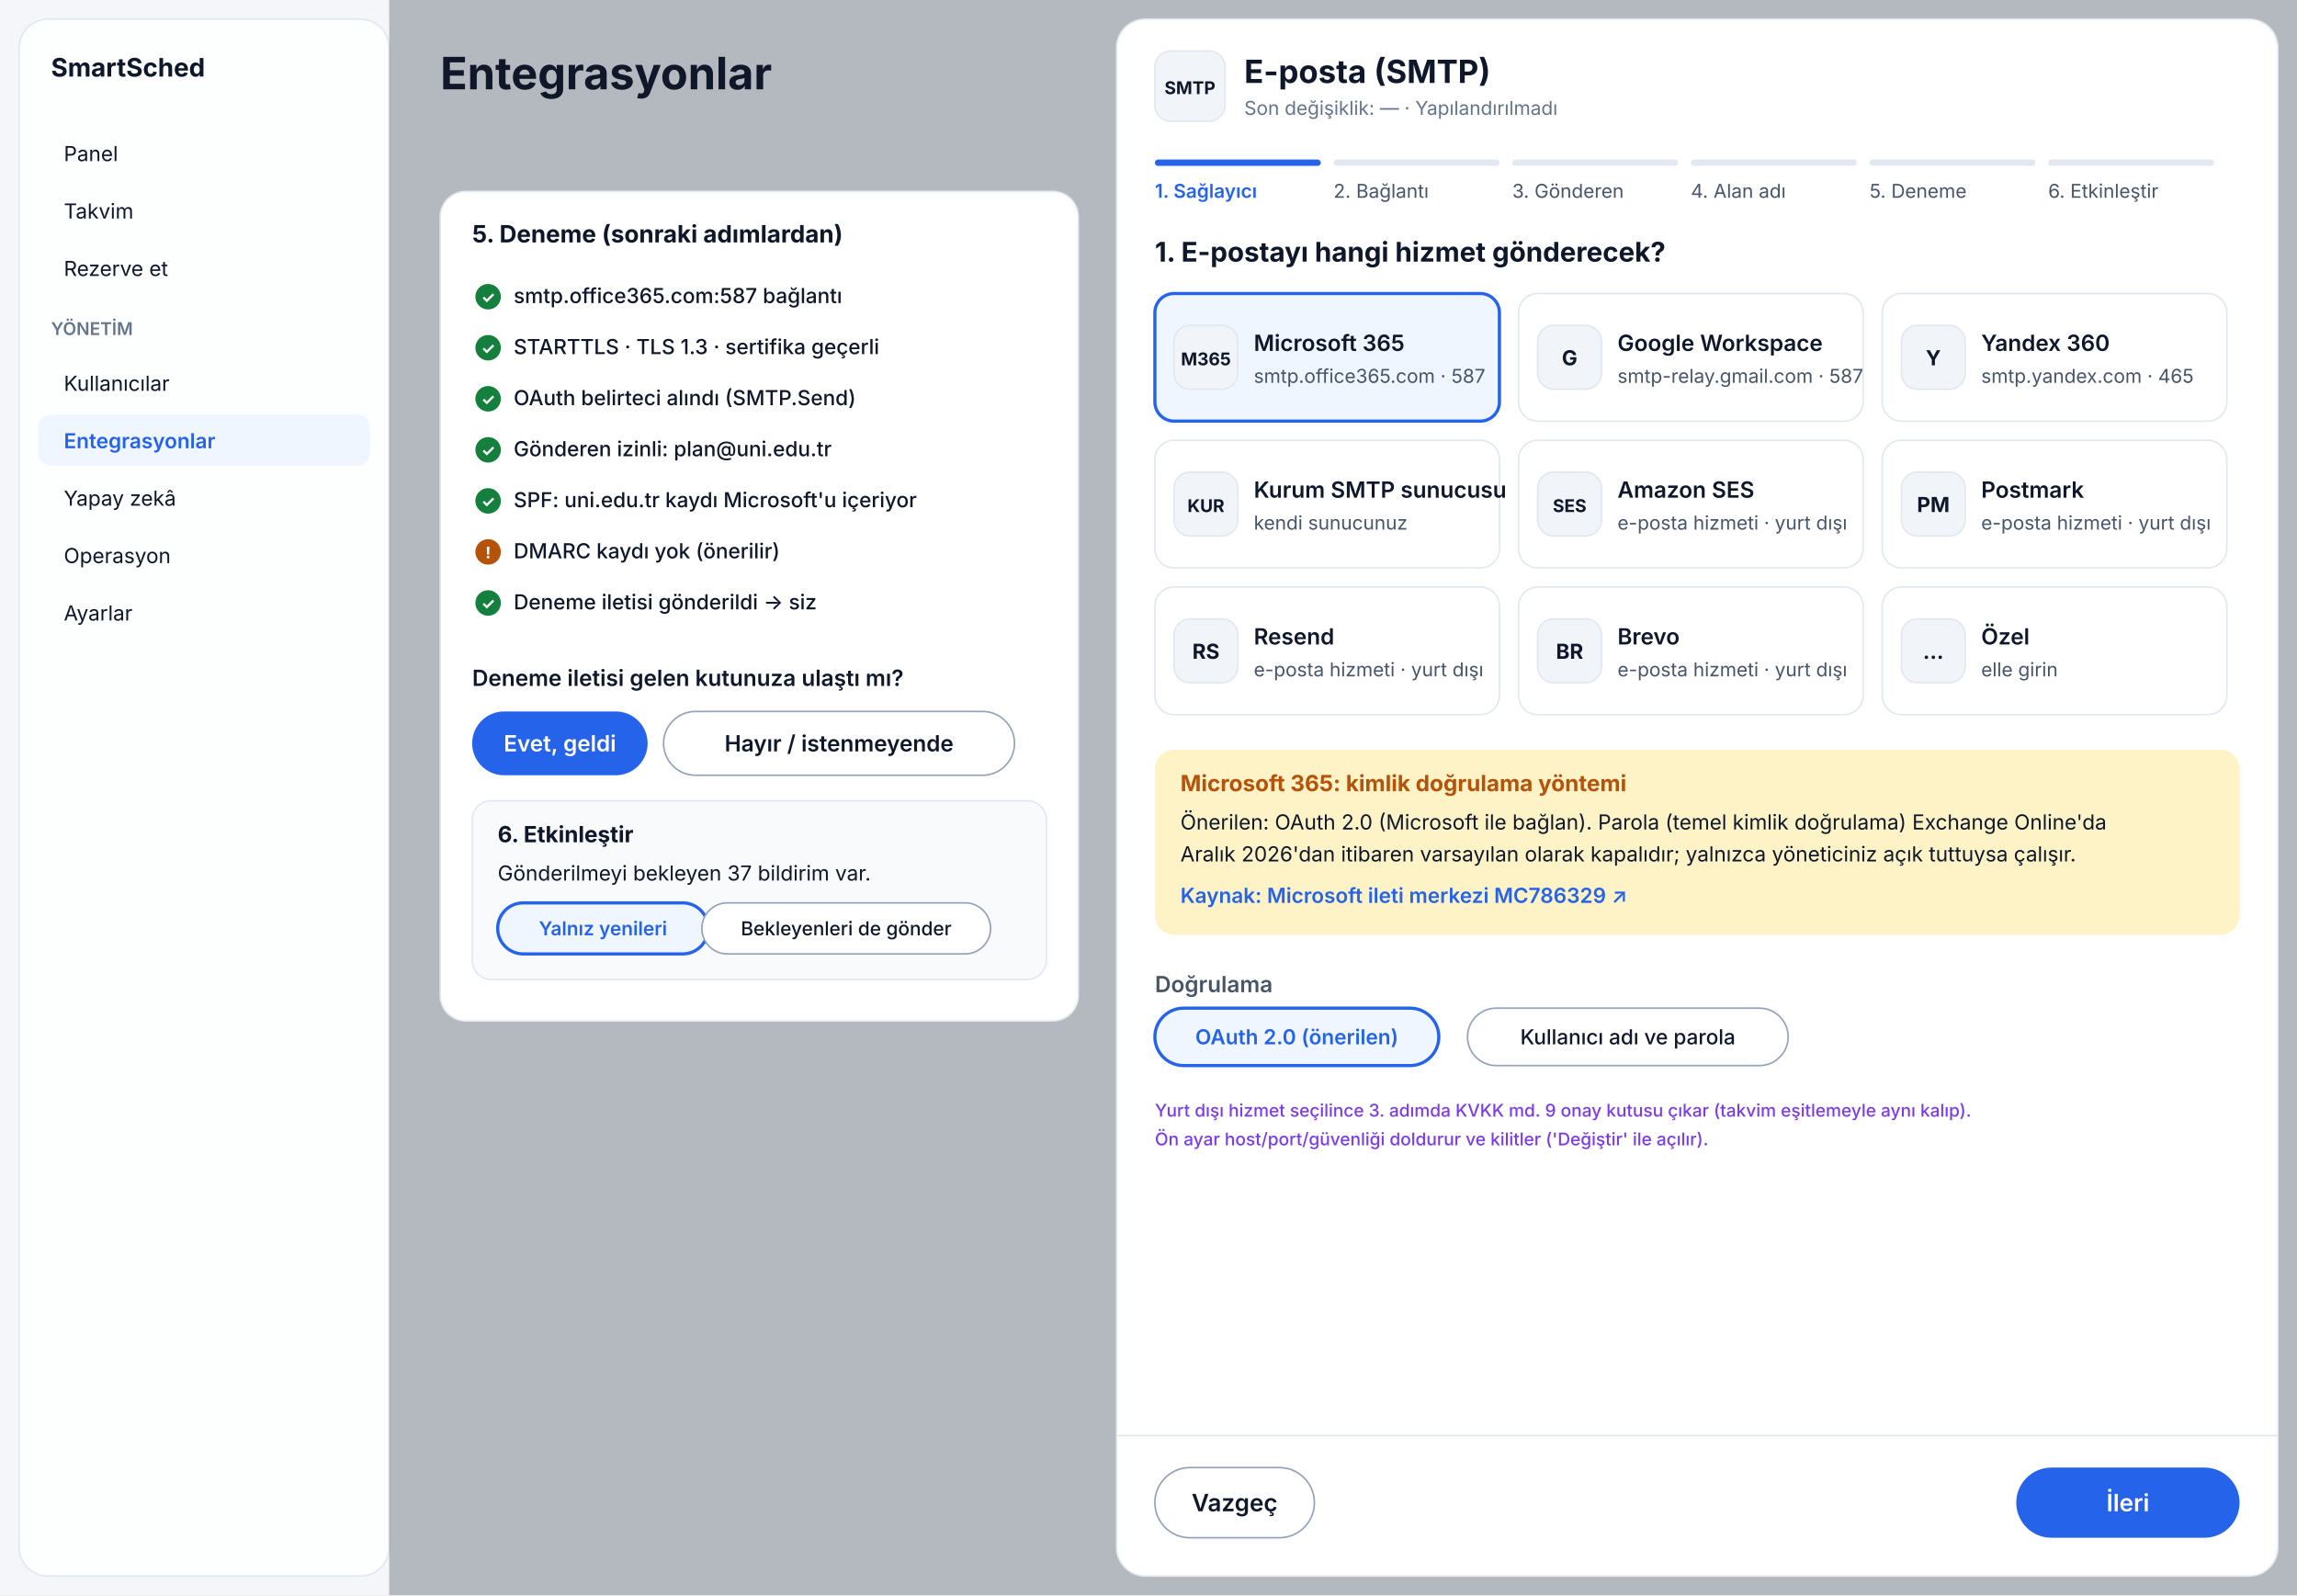
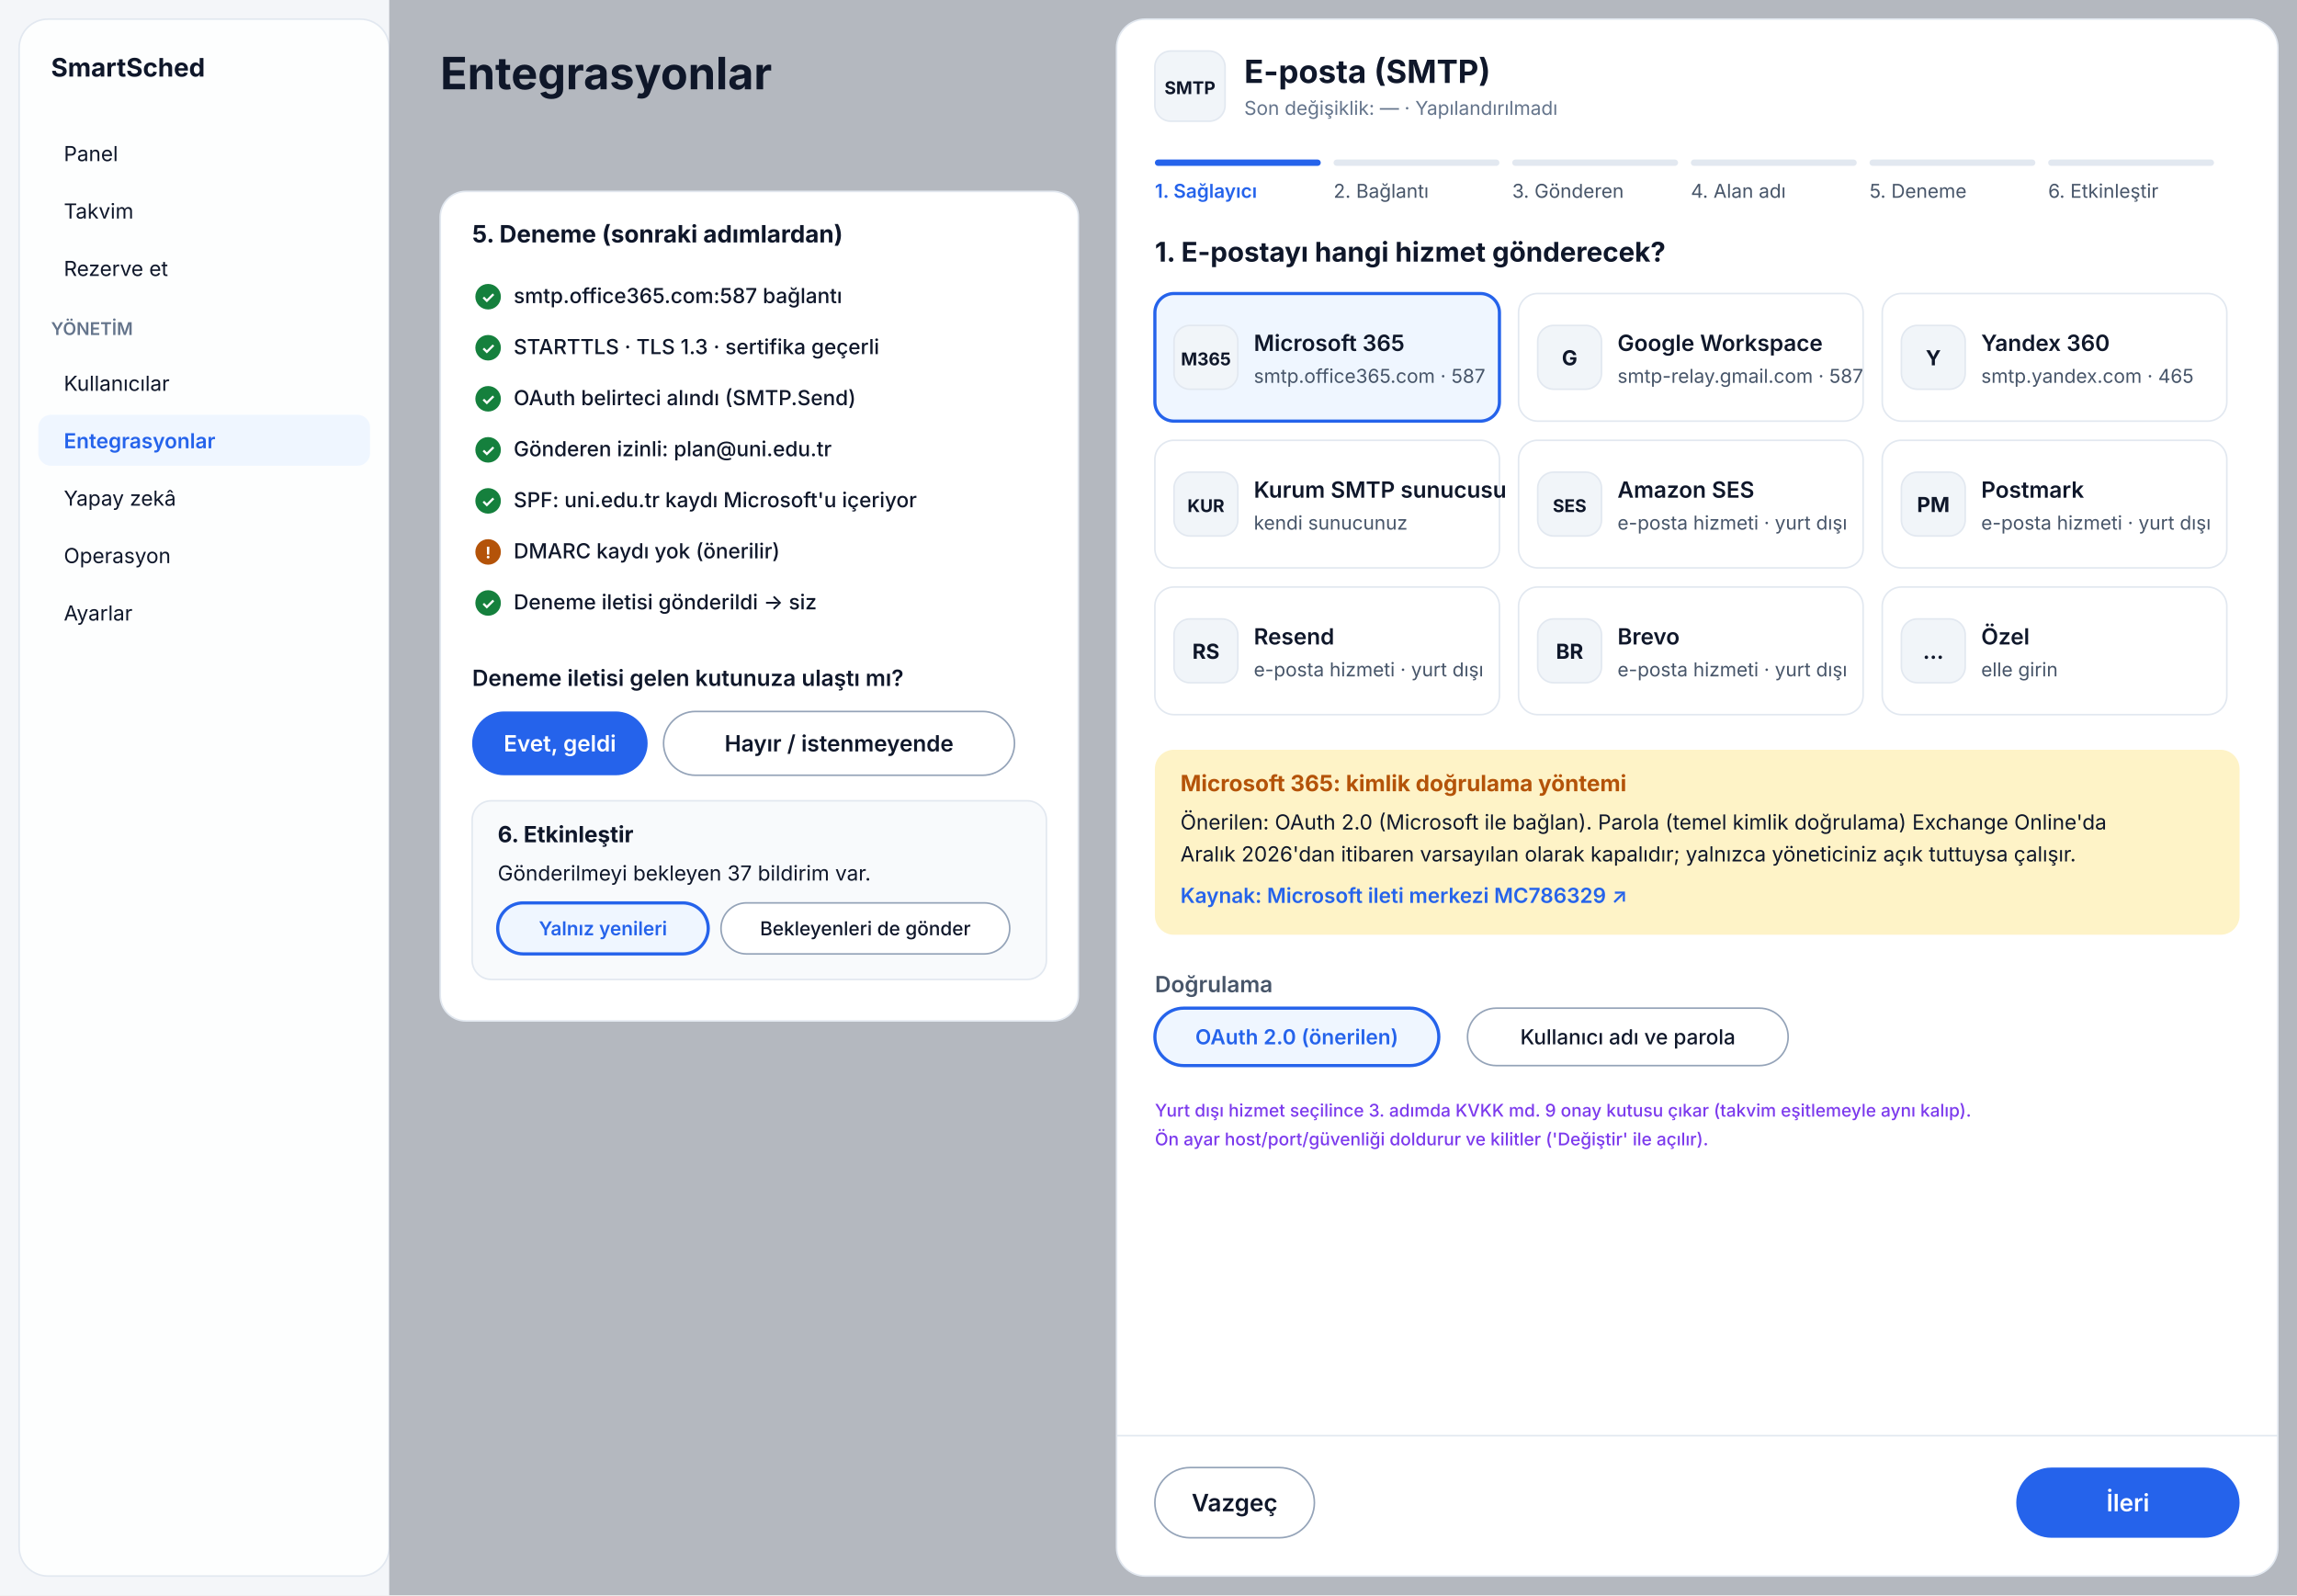
<svg xmlns="http://www.w3.org/2000/svg" width="1440" height="1000" viewBox="0 0 1440 1000" font-family="-apple-system,BlinkMacSystemFont,Inter,Segoe UI,sans-serif" role="img" aria-label="SMTP ön ayar sihirbazı, 1440">
  <rect width="1440" height="1000" fill="#F4F6F9" />
  <rect x="12" y="12" width="232" height="976" rx="18" fill="#FFFFFF" fill-opacity="0.86" />
  <rect x="12" y="12" width="232" height="976" rx="18" fill="none" fill-opacity="1" stroke="#E2E8F0" stroke-width="1" />
  <text x="32" y="48" font-size="16" font-weight="700" fill="#0F172A" text-anchor="start">SmartSched</text>
  <text x="40" y="101" font-size="13" font-weight="400" fill="#0F172A" text-anchor="start">Panel</text>
  <text x="40" y="137" font-size="13" font-weight="400" fill="#0F172A" text-anchor="start">Takvim</text>
  <text x="40" y="173" font-size="13" font-weight="400" fill="#0F172A" text-anchor="start">Rezerve et</text>
  <text x="32" y="210" font-size="11" font-weight="600" fill="#64748B" text-anchor="start">YÖNETİM</text>
  <text x="40" y="245" font-size="13" font-weight="400" fill="#0F172A" text-anchor="start">Kullanıcılar</text>
  <rect x="24" y="260" width="208" height="32" rx="8" fill="#EFF6FF" fill-opacity="1" />
  <text x="40" y="281" font-size="13" font-weight="600" fill="#2563EB" text-anchor="start">Entegrasyonlar</text>
  <text x="40" y="317" font-size="13" font-weight="400" fill="#0F172A" text-anchor="start">Yapay zekâ</text>
  <text x="40" y="353" font-size="13" font-weight="400" fill="#0F172A" text-anchor="start">Operasyon</text>
  <text x="40" y="389" font-size="13" font-weight="400" fill="#0F172A" text-anchor="start">Ayarlar</text>
  <text x="276" y="56" font-size="28" font-weight="700" fill="#0F172A" text-anchor="start">Entegrasyonlar</text>
  <rect x="244" y="0" width="1196" height="1000" rx="0" fill="#0F172A" fill-opacity="0.28" />
  <rect x="700" y="12" width="728" height="976" rx="18" fill="#FFFFFF" fill-opacity="1" stroke="#E2E8F0" stroke-width="1" />
  <rect x="724" y="32" width="44" height="44" rx="10" fill="#F1F5F9" fill-opacity="1" stroke="#E2E8F0" stroke-width="1" />
  <text x="746.0" y="59.0" font-size="11" font-weight="700" fill="#0F172A" text-anchor="middle">SMTP</text>
  <text x="780" y="52" font-size="20" font-weight="700" fill="#0F172A" text-anchor="start">E-posta (SMTP)</text>
  <text x="780" y="72" font-size="12" font-weight="400" fill="#64748B" text-anchor="start">Son değişiklik: —  · Yapılandırılmadı</text>
  <rect x="724" y="100" width="104" height="4" rx="2" fill="#2563EB" fill-opacity="1" />
  <text x="724" y="124" font-size="12" font-weight="600" fill="#2563EB" text-anchor="start">1. Sağlayıcı</text>
  <rect x="836" y="100" width="104" height="4" rx="2" fill="#E2E8F0" fill-opacity="1" />
  <text x="836" y="124" font-size="12" font-weight="400" fill="#475569" text-anchor="start">2. Bağlantı</text>
  <rect x="948" y="100" width="104" height="4" rx="2" fill="#E2E8F0" fill-opacity="1" />
  <text x="948" y="124" font-size="12" font-weight="400" fill="#475569" text-anchor="start">3. Gönderen</text>
  <rect x="1060" y="100" width="104" height="4" rx="2" fill="#E2E8F0" fill-opacity="1" />
  <text x="1060" y="124" font-size="12" font-weight="400" fill="#475569" text-anchor="start">4. Alan adı</text>
  <rect x="1172" y="100" width="104" height="4" rx="2" fill="#E2E8F0" fill-opacity="1" />
  <text x="1172" y="124" font-size="12" font-weight="400" fill="#475569" text-anchor="start">5. Deneme</text>
  <rect x="1284" y="100" width="104" height="4" rx="2" fill="#E2E8F0" fill-opacity="1" />
  <text x="1284" y="124" font-size="12" font-weight="400" fill="#475569" text-anchor="start">6. Etkinleştir</text>
  <text x="724" y="164" font-size="17" font-weight="700" fill="#0F172A" text-anchor="start">1. E-postayı hangi hizmet gönderecek?</text>
  <rect x="724" y="184" width="216" height="80" rx="12" fill="#EFF6FF" fill-opacity="1" stroke="#2563EB" stroke-width="2" />
  <rect x="736" y="204" width="40" height="40" rx="10" fill="#F1F5F9" fill-opacity="1" stroke="#E2E8F0" stroke-width="1" />
  <text x="756.0" y="229.0" font-size="11" font-weight="700" fill="#0F172A" text-anchor="middle">M365</text>
  <text x="786" y="220" font-size="14" font-weight="600" fill="#0F172A" text-anchor="start">Microsoft 365</text>
  <text x="786" y="240" font-size="12" font-weight="400" fill="#475569" text-anchor="start">smtp.office365.com · 587</text>
  <rect x="952" y="184" width="216" height="80" rx="12" fill="#FFFFFF" fill-opacity="1" stroke="#E2E8F0" stroke-width="1" />
  <rect x="964" y="204" width="40" height="40" rx="10" fill="#F1F5F9" fill-opacity="1" stroke="#E2E8F0" stroke-width="1" />
  <text x="984.0" y="229.0" font-size="13" font-weight="700" fill="#0F172A" text-anchor="middle">G</text>
  <text x="1014" y="220" font-size="14" font-weight="600" fill="#0F172A" text-anchor="start">Google Workspace</text>
  <text x="1014" y="240" font-size="12" font-weight="400" fill="#475569" text-anchor="start">smtp-relay.gmail.com · 587</text>
  <rect x="1180" y="184" width="216" height="80" rx="12" fill="#FFFFFF" fill-opacity="1" stroke="#E2E8F0" stroke-width="1" />
  <rect x="1192" y="204" width="40" height="40" rx="10" fill="#F1F5F9" fill-opacity="1" stroke="#E2E8F0" stroke-width="1" />
  <text x="1212.0" y="229.0" font-size="13" font-weight="700" fill="#0F172A" text-anchor="middle">Y</text>
  <text x="1242" y="220" font-size="14" font-weight="600" fill="#0F172A" text-anchor="start">Yandex 360</text>
  <text x="1242" y="240" font-size="12" font-weight="400" fill="#475569" text-anchor="start">smtp.yandex.com · 465</text>
  <rect x="724" y="276" width="216" height="80" rx="12" fill="#FFFFFF" fill-opacity="1" stroke="#E2E8F0" stroke-width="1" />
  <rect x="736" y="296" width="40" height="40" rx="10" fill="#F1F5F9" fill-opacity="1" stroke="#E2E8F0" stroke-width="1" />
  <text x="756.0" y="321.0" font-size="11" font-weight="700" fill="#0F172A" text-anchor="middle">KUR</text>
  <text x="786" y="312" font-size="14" font-weight="600" fill="#0F172A" text-anchor="start">Kurum SMTP sunucusu</text>
  <text x="786" y="332" font-size="12" font-weight="400" fill="#475569" text-anchor="start">kendi sunucunuz</text>
  <rect x="952" y="276" width="216" height="80" rx="12" fill="#FFFFFF" fill-opacity="1" stroke="#E2E8F0" stroke-width="1" />
  <rect x="964" y="296" width="40" height="40" rx="10" fill="#F1F5F9" fill-opacity="1" stroke="#E2E8F0" stroke-width="1" />
  <text x="984.0" y="321.0" font-size="11" font-weight="700" fill="#0F172A" text-anchor="middle">SES</text>
  <text x="1014" y="312" font-size="14" font-weight="600" fill="#0F172A" text-anchor="start">Amazon SES</text>
  <text x="1014" y="332" font-size="12" font-weight="400" fill="#475569" text-anchor="start">e-posta hizmeti · yurt dışı</text>
  <rect x="1180" y="276" width="216" height="80" rx="12" fill="#FFFFFF" fill-opacity="1" stroke="#E2E8F0" stroke-width="1" />
  <rect x="1192" y="296" width="40" height="40" rx="10" fill="#F1F5F9" fill-opacity="1" stroke="#E2E8F0" stroke-width="1" />
  <text x="1212.0" y="321.0" font-size="13" font-weight="700" fill="#0F172A" text-anchor="middle">PM</text>
  <text x="1242" y="312" font-size="14" font-weight="600" fill="#0F172A" text-anchor="start">Postmark</text>
  <text x="1242" y="332" font-size="12" font-weight="400" fill="#475569" text-anchor="start">e-posta hizmeti · yurt dışı</text>
  <rect x="724" y="368" width="216" height="80" rx="12" fill="#FFFFFF" fill-opacity="1" stroke="#E2E8F0" stroke-width="1" />
  <rect x="736" y="388" width="40" height="40" rx="10" fill="#F1F5F9" fill-opacity="1" stroke="#E2E8F0" stroke-width="1" />
  <text x="756.0" y="413.0" font-size="13" font-weight="700" fill="#0F172A" text-anchor="middle">RS</text>
  <text x="786" y="404" font-size="14" font-weight="600" fill="#0F172A" text-anchor="start">Resend</text>
  <text x="786" y="424" font-size="12" font-weight="400" fill="#475569" text-anchor="start">e-posta hizmeti · yurt dışı</text>
  <rect x="952" y="368" width="216" height="80" rx="12" fill="#FFFFFF" fill-opacity="1" stroke="#E2E8F0" stroke-width="1" />
  <rect x="964" y="388" width="40" height="40" rx="10" fill="#F1F5F9" fill-opacity="1" stroke="#E2E8F0" stroke-width="1" />
  <text x="984.0" y="413.0" font-size="13" font-weight="700" fill="#0F172A" text-anchor="middle">BR</text>
  <text x="1014" y="404" font-size="14" font-weight="600" fill="#0F172A" text-anchor="start">Brevo</text>
  <text x="1014" y="424" font-size="12" font-weight="400" fill="#475569" text-anchor="start">e-posta hizmeti · yurt dışı</text>
  <rect x="1180" y="368" width="216" height="80" rx="12" fill="#FFFFFF" fill-opacity="1" stroke="#E2E8F0" stroke-width="1" />
  <rect x="1192" y="388" width="40" height="40" rx="10" fill="#F1F5F9" fill-opacity="1" stroke="#E2E8F0" stroke-width="1" />
  <text x="1212.0" y="413.0" font-size="13" font-weight="700" fill="#0F172A" text-anchor="middle">…</text>
  <text x="1242" y="404" font-size="14" font-weight="600" fill="#0F172A" text-anchor="start">Özel</text>
  <text x="1242" y="424" font-size="12" font-weight="400" fill="#475569" text-anchor="start">elle girin</text>
  <rect x="724" y="470" width="680" height="116" rx="12" fill="#FEF3C7" fill-opacity="1" />
  <text x="740" y="496" font-size="14" font-weight="700" fill="#B45309" text-anchor="start">Microsoft 365: kimlik doğrulama yöntemi</text>
  <text x="740" y="520" font-size="13" font-weight="400" fill="#0F172A" text-anchor="start">Önerilen: OAuth 2.0 (Microsoft ile bağlan). Parola (temel kimlik doğrulama) Exchange Online'da</text>
  <text x="740" y="540" font-size="13" font-weight="400" fill="#0F172A" text-anchor="start">Aralık 2026'dan itibaren varsayılan olarak kapalıdır; yalnızca yöneticiniz açık tuttuysa çalışır.</text>
  <text x="740" y="566" font-size="13" font-weight="600" fill="#2563EB" text-anchor="start">Kaynak: Microsoft ileti merkezi MC786329 ↗</text>
  <text x="724" y="622" font-size="14" font-weight="600" fill="#475569" text-anchor="start">Doğrulama</text>
  <rect x="724" y="632" width="178" height="36" rx="18.0" fill="#EFF6FF" fill-opacity="1" stroke="#2563EB" stroke-width="2" />
  <text x="813.0" y="654.68" font-size="13" font-weight="600" fill="#2563EB" text-anchor="middle">OAuth 2.0 (önerilen)</text>
  <rect x="920" y="632" width="201" height="36" rx="18.0" fill="#FFFFFF" fill-opacity="1" stroke="#94A3B8" stroke-width="1" />
  <text x="1020.5" y="654.68" font-size="13" font-weight="500" fill="#0F172A" text-anchor="middle">Kullanıcı adı ve parola</text>
  <text x="724" y="700" font-size="11" font-weight="500" fill="#7C3AED" text-anchor="start">Yurt dışı hizmet seçilince 3. adımda KVKK md. 9 onay kutusu çıkar (takvim eşitlemeyle aynı kalıp).</text>
  <text x="724" y="718" font-size="11" font-weight="500" fill="#7C3AED" text-anchor="start">Ön ayar host/port/güvenliği doldurur ve kilitler ('Değiştir' ile açılır).</text>
  <line x1="700" y1="900" x2="1428" y2="900" stroke="#E2E8F0" stroke-width="1" />
  <rect x="724" y="920" width="100" height="44" rx="22.0" fill="#FFFFFF" fill-opacity="1" stroke="#94A3B8" stroke-width="1" />
  <text x="774.0" y="947.4" font-size="15" font-weight="600" fill="#0F172A" text-anchor="middle">Vazgeç</text>
  <rect x="1264" y="920" width="140" height="44" rx="22.0" fill="#2563EB" fill-opacity="1" />
  <text x="1334.0" y="947.4" font-size="15" font-weight="600" fill="#FFFFFF" text-anchor="middle">İleri</text>
  <rect x="276" y="120" width="400" height="520" rx="16" fill="#FFFFFF" fill-opacity="1" stroke="#E2E8F0" stroke-width="1" />
  <text x="296" y="152" font-size="15" font-weight="700" fill="#0F172A" text-anchor="start">5. Deneme (sonraki adımlardan)</text>
  <circle cx="306" cy="186" r="8" fill="#15803D" />
  <text x="306" y="190" font-size="10" font-weight="700" fill="#FFFFFF" text-anchor="middle">✓</text>
  <text x="322" y="190" font-size="13" font-weight="500" fill="#0F172A" text-anchor="start">smtp.office365.com:587 bağlantı</text>
  <circle cx="306" cy="218" r="8" fill="#15803D" />
  <text x="306" y="222" font-size="10" font-weight="700" fill="#FFFFFF" text-anchor="middle">✓</text>
  <text x="322" y="222" font-size="13" font-weight="500" fill="#0F172A" text-anchor="start">STARTTLS · TLS 1.3 · sertifika geçerli</text>
  <circle cx="306" cy="250" r="8" fill="#15803D" />
  <text x="306" y="254" font-size="10" font-weight="700" fill="#FFFFFF" text-anchor="middle">✓</text>
  <text x="322" y="254" font-size="13" font-weight="500" fill="#0F172A" text-anchor="start">OAuth belirteci alındı (SMTP.Send)</text>
  <circle cx="306" cy="282" r="8" fill="#15803D" />
  <text x="306" y="286" font-size="10" font-weight="700" fill="#FFFFFF" text-anchor="middle">✓</text>
  <text x="322" y="286" font-size="13" font-weight="500" fill="#0F172A" text-anchor="start">Gönderen izinli: plan@uni.edu.tr</text>
  <circle cx="306" cy="314" r="8" fill="#15803D" />
  <text x="306" y="318" font-size="10" font-weight="700" fill="#FFFFFF" text-anchor="middle">✓</text>
  <text x="322" y="318" font-size="13" font-weight="500" fill="#0F172A" text-anchor="start">SPF: uni.edu.tr kaydı Microsoft'u içeriyor</text>
  <circle cx="306" cy="346" r="8" fill="#B45309" />
  <text x="306" y="350" font-size="10" font-weight="700" fill="#FFFFFF" text-anchor="middle">!</text>
  <text x="322" y="350" font-size="13" font-weight="500" fill="#0F172A" text-anchor="start">DMARC kaydı yok (önerilir)</text>
  <circle cx="306" cy="378" r="8" fill="#15803D" />
  <text x="306" y="382" font-size="10" font-weight="700" fill="#FFFFFF" text-anchor="middle">✓</text>
  <text x="322" y="382" font-size="13" font-weight="500" fill="#0F172A" text-anchor="start">Deneme iletisi gönderildi → siz</text>
  <text x="296" y="430" font-size="14" font-weight="600" fill="#0F172A" text-anchor="start">Deneme iletisi gelen kutunuza ulaştı mı?</text>
  <rect x="296" y="446" width="110" height="40" rx="20.0" fill="#2563EB" fill-opacity="1" />
  <text x="351.0" y="471.04" font-size="14" font-weight="600" fill="#FFFFFF" text-anchor="middle">Evet, geldi</text>
  <rect x="416" y="446" width="220" height="40" rx="20.0" fill="#FFFFFF" fill-opacity="1" stroke="#94A3B8" stroke-width="1" />
  <text x="526.0" y="471.04" font-size="14" font-weight="600" fill="#0F172A" text-anchor="middle">Hayır / istenmeyende</text>
  <rect x="296" y="502" width="360" height="112" rx="12" fill="#F8FAFC" fill-opacity="1" stroke="#E2E8F0" stroke-width="1" />
  <text x="312" y="528" font-size="14" font-weight="700" fill="#0F172A" text-anchor="start">6. Etkinleştir</text>
  <text x="312" y="552" font-size="13" font-weight="400" fill="#0F172A" text-anchor="start">Gönderilmeyi bekleyen 37 bildirim var.</text>
  <rect x="312" y="566" width="132" height="32" rx="16.0" fill="#EFF6FF" fill-opacity="1" stroke="#2563EB" stroke-width="2" />
  <text x="378.0" y="586.32" font-size="12" font-weight="600" fill="#2563EB" text-anchor="middle">Yalnız yenileri</text>
-   <rect x="440" y="566" width="181" height="32" rx="16.0" fill="#FFFFFF" fill-opacity="1" stroke="#94A3B8" stroke-width="1" />
-   <text x="530.5" y="586.32" font-size="12" font-weight="500" fill="#0F172A" text-anchor="middle">Bekleyenleri de gönder</text>
+   <rect x="452" y="566" width="181" height="32" rx="16.0" fill="#FFFFFF" fill-opacity="1" stroke="#94A3B8" stroke-width="1" />
+   <text x="542.5" y="586.32" font-size="12" font-weight="500" fill="#0F172A" text-anchor="middle">Bekleyenleri de gönder</text>
</svg>
